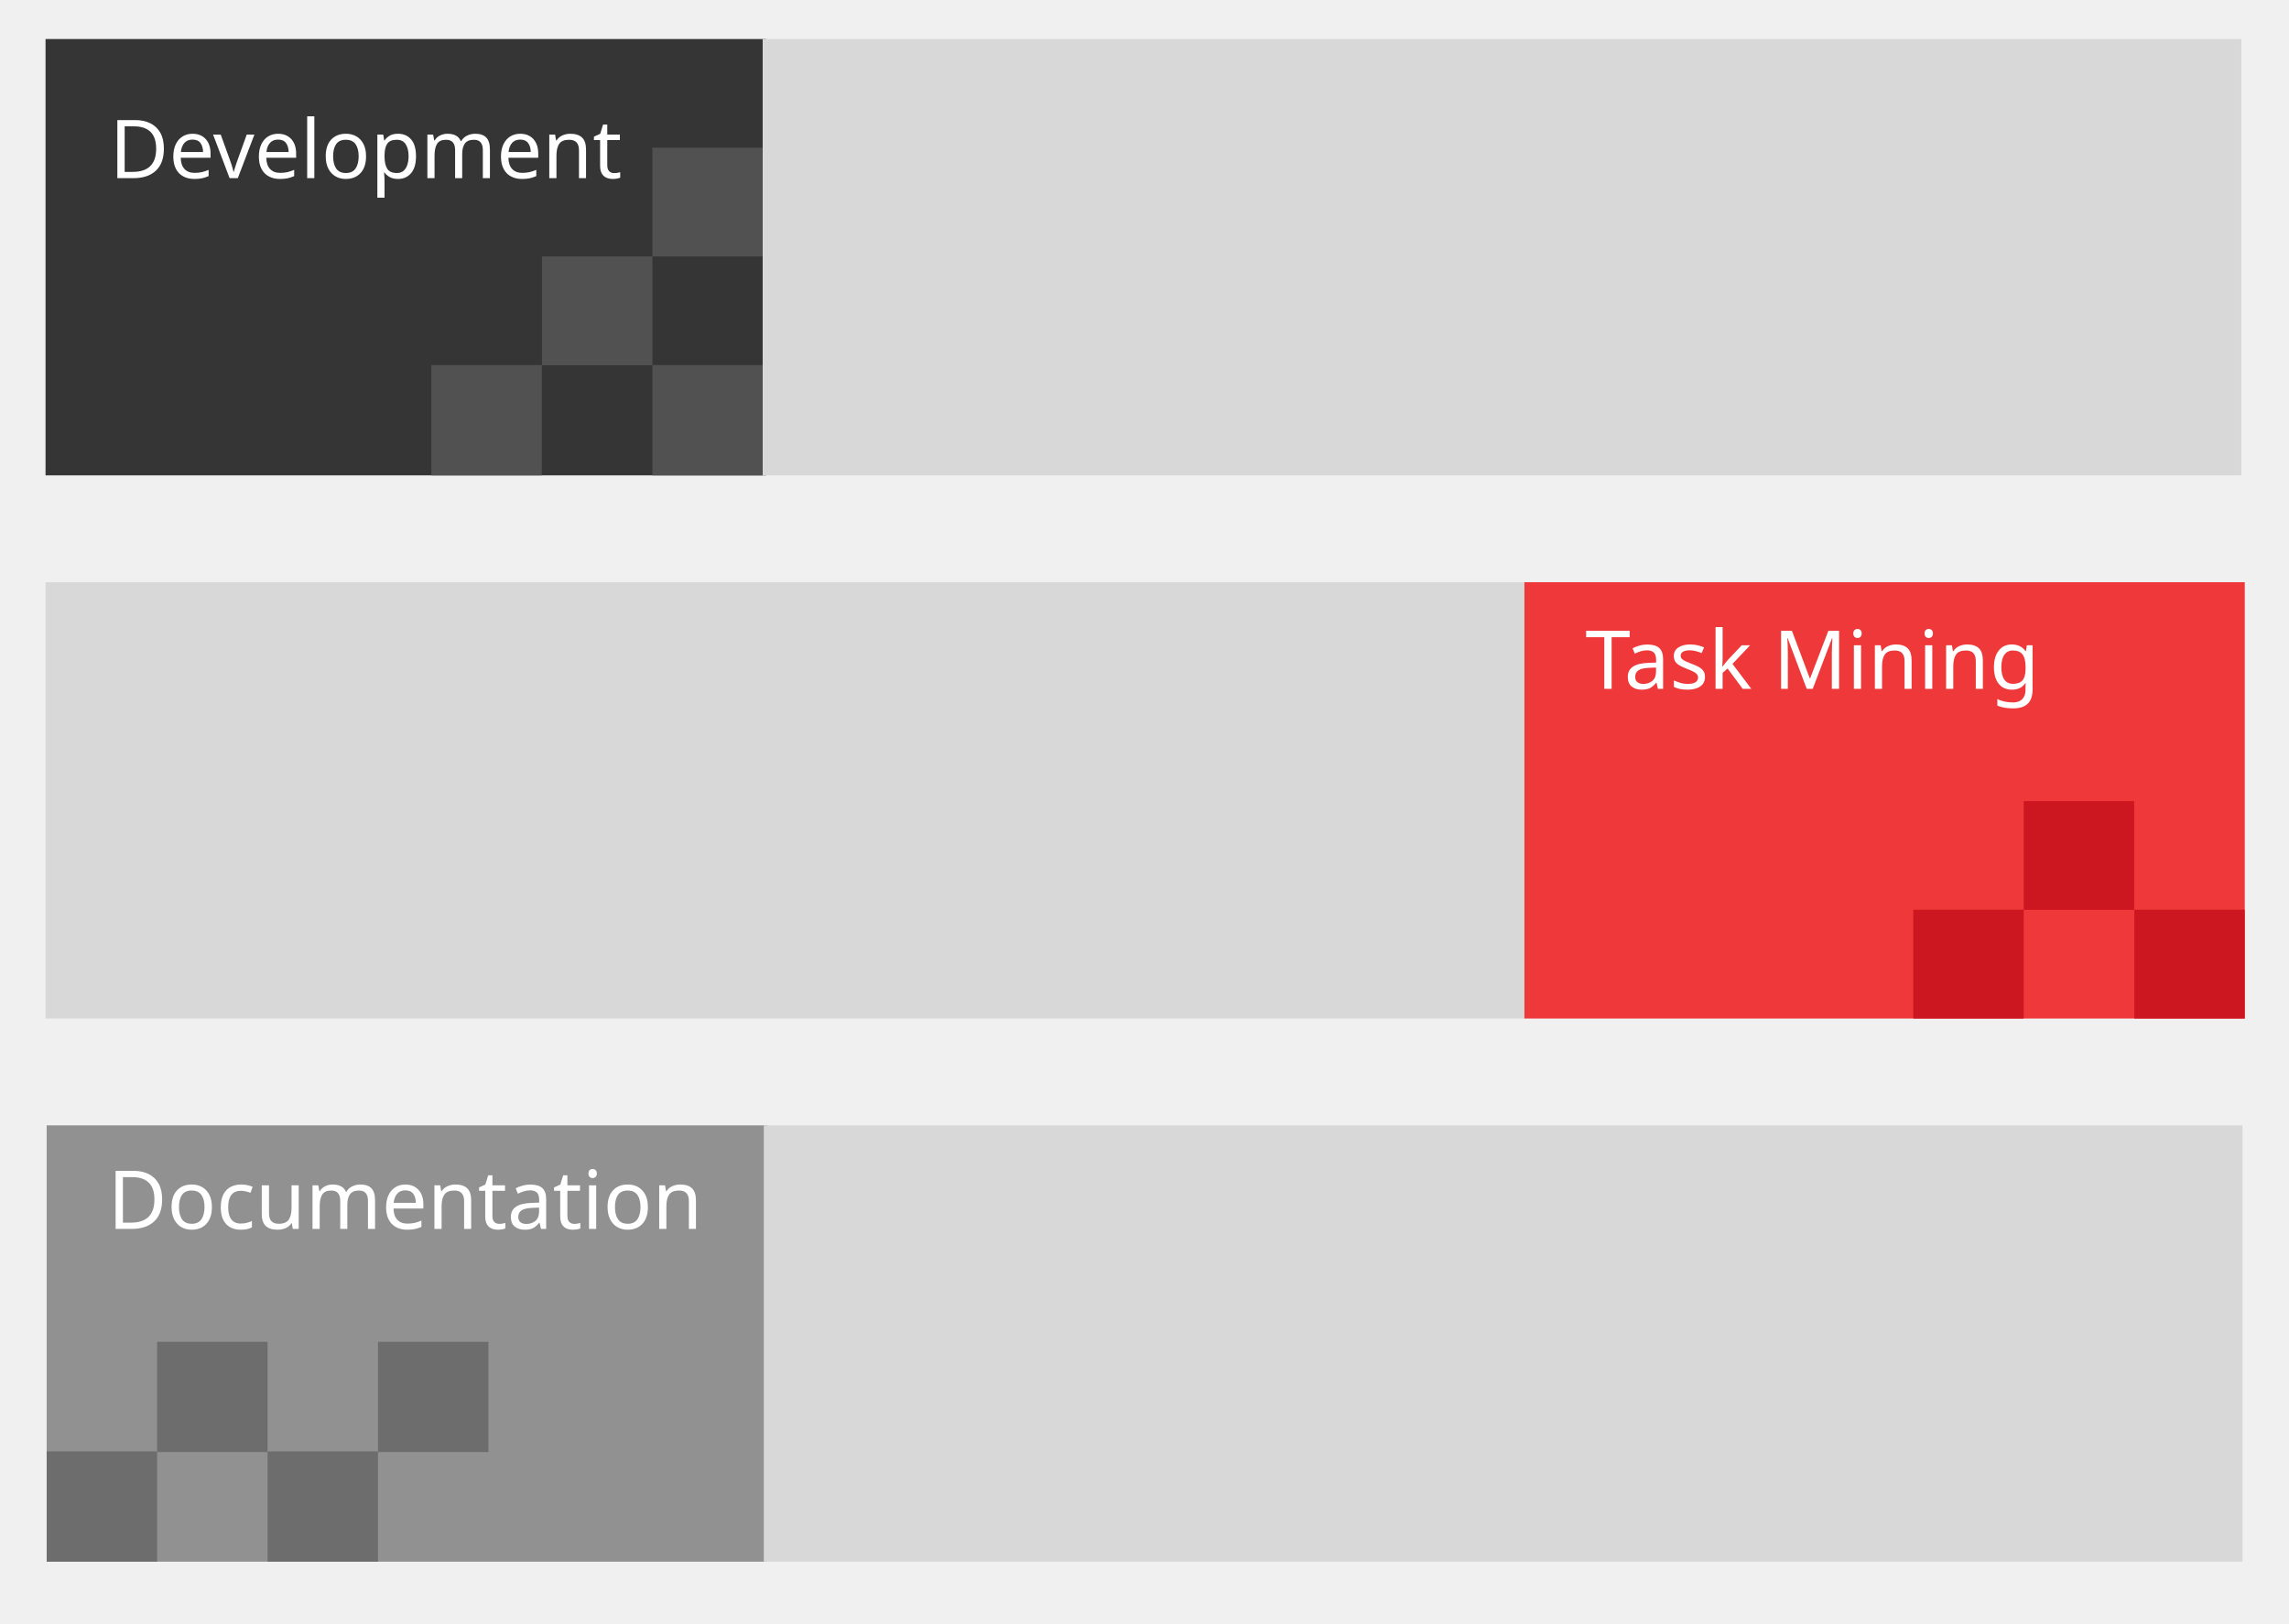
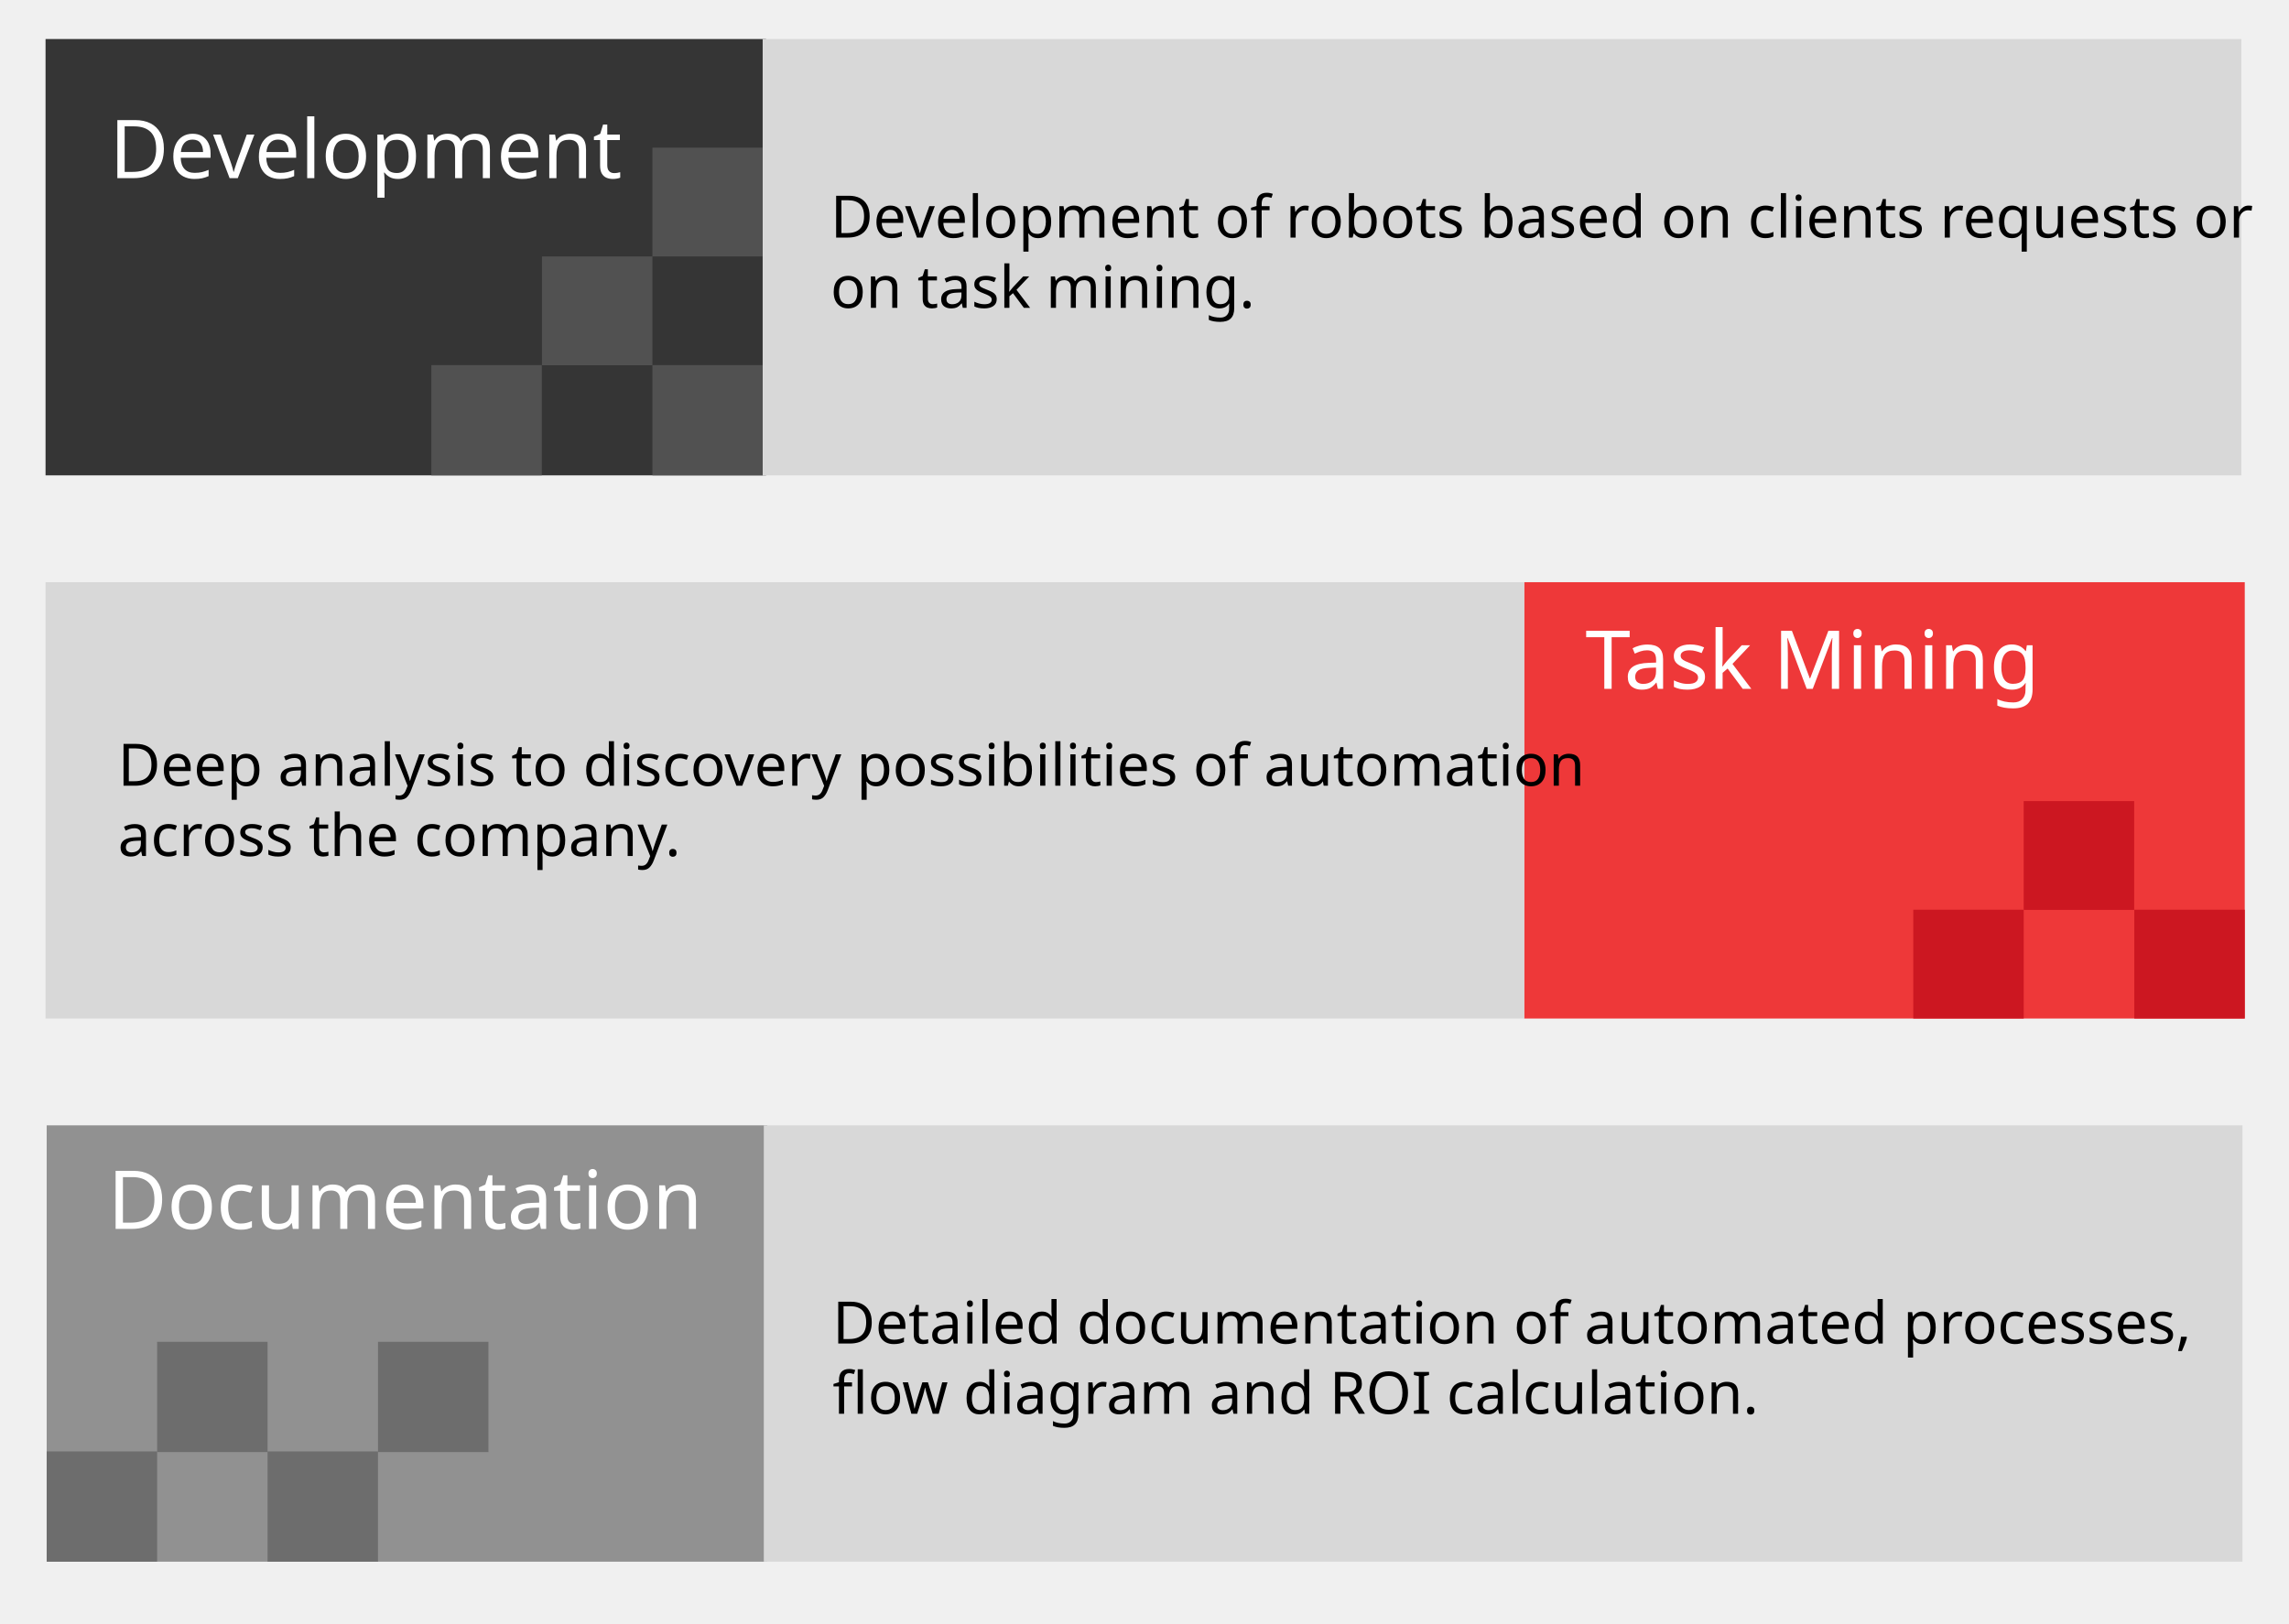
<svg xmlns="http://www.w3.org/2000/svg" version="1.1" id="Layer_1" x="0px" y="0px" viewBox="0 0 1407.3 998.2" style="enable-background:new 0 0 1407.3 998.2;" xml:space="preserve">
  <style type="text/css">
	.st0{fill:#353535;}
	.st1{fill:#D8D8D8;}
	.st2{fill:#EE3839;}
	.st3{fill:#919191;}
	.st4{fill:none;}
	.st5{fill:#FFFFFF;}
	.st6{font-family:'JosefinSans-Bold';}
	.st7{font-size:50px;}
	.st8{fill:#515151;}
	.st9{fill:#CC1721;}
	.st10{fill:#6D6D6D;}
+ 	.st11{enable-background:new    ;}
+ 	.st12{font-size:36px;}
</style>
  <rect x="28" y="24" class="st0" width="443" height="268.3" />
  <rect x="468.9" y="24" class="st1" width="909.1" height="268.3" />
  <rect x="937.1" y="358" class="st2" width="443" height="268.3" />
  <rect x="28" y="358" class="st1" width="909.1" height="268.3" />
  <rect x="28.7" y="692" class="st3" width="443" height="268.3" />
  <rect x="469.6" y="692" class="st1" width="909.1" height="268.3" />
  <rect x="67.3" y="72" class="st4" width="367.8" height="194.1" />
  <text transform="matrix(1 0 0 1 67.3042 109.5435)" class="st5 st6 st7">Development</text>
  <rect x="974.7" y="386.1" class="st4" width="367.8" height="194.1" />
  <text transform="matrix(1 0 0 1 974.6868 423.5867)" class="st5 st6 st7">Task Mining</text>
  <rect x="66.2" y="718.2" class="st4" width="367.8" height="194.1" />
  <text transform="matrix(1 0 0 1 66.2369 755.6696)" class="st5 st6 st7">Documentation</text>
  <rect x="401.1" y="224.5" class="st8" width="67.8" height="67.8" />
  <rect x="333.2" y="157.7" class="st8" width="67.9" height="66.9" />
  <rect x="265.2" y="224.5" class="st8" width="67.9" height="67.8" />
  <rect x="401.1" y="90.8" class="st8" width="67.8" height="66.9" />
  <rect x="1176.3" y="559.4" class="st9" width="67.9" height="66.9" />
  <rect x="1244.2" y="492.6" class="st9" width="67.9" height="66.9" />
  <rect x="1312.2" y="559.4" class="st9" width="67.9" height="66.9" />
  <rect x="28.7" y="892.5" class="st10" width="67.9" height="67.8" />
  <rect x="96.6" y="825.1" class="st10" width="67.9" height="67.8" />
  <rect x="164.5" y="892.5" class="st10" width="67.9" height="67.8" />
  <rect x="232.4" y="825.1" class="st10" width="67.9" height="67.8" />
+   <text transform="matrix(1 0 0 1 510.5835 146.0803)" class="st11">
+     <tspan x="0" y="0" class="st6 st12">Development of robots based on clients requests or </tspan>
+     <tspan x="0" y="43.2" class="st6 st12">on task mining.</tspan>
+   </text>
+   <text transform="matrix(1 0 0 1 72.4642 483.1501)" class="st11">
+     <tspan x="0" y="0" class="st6 st12">Deep analysis to discovery possibilities of automation</tspan>
+     <tspan x="0" y="43.2" class="st6 st12">across the company. </tspan>
+   </text>
+   <text transform="matrix(1 0 0 1 511.8792 826.1498)" class="st11">
+     <tspan x="0" y="0" class="st6 st12">Detailed documentation of automated processes, </tspan>
+     <tspan x="0" y="43.2" class="st6 st12">flow diagram and ROI calculation. </tspan>
+   </text>
</svg>
